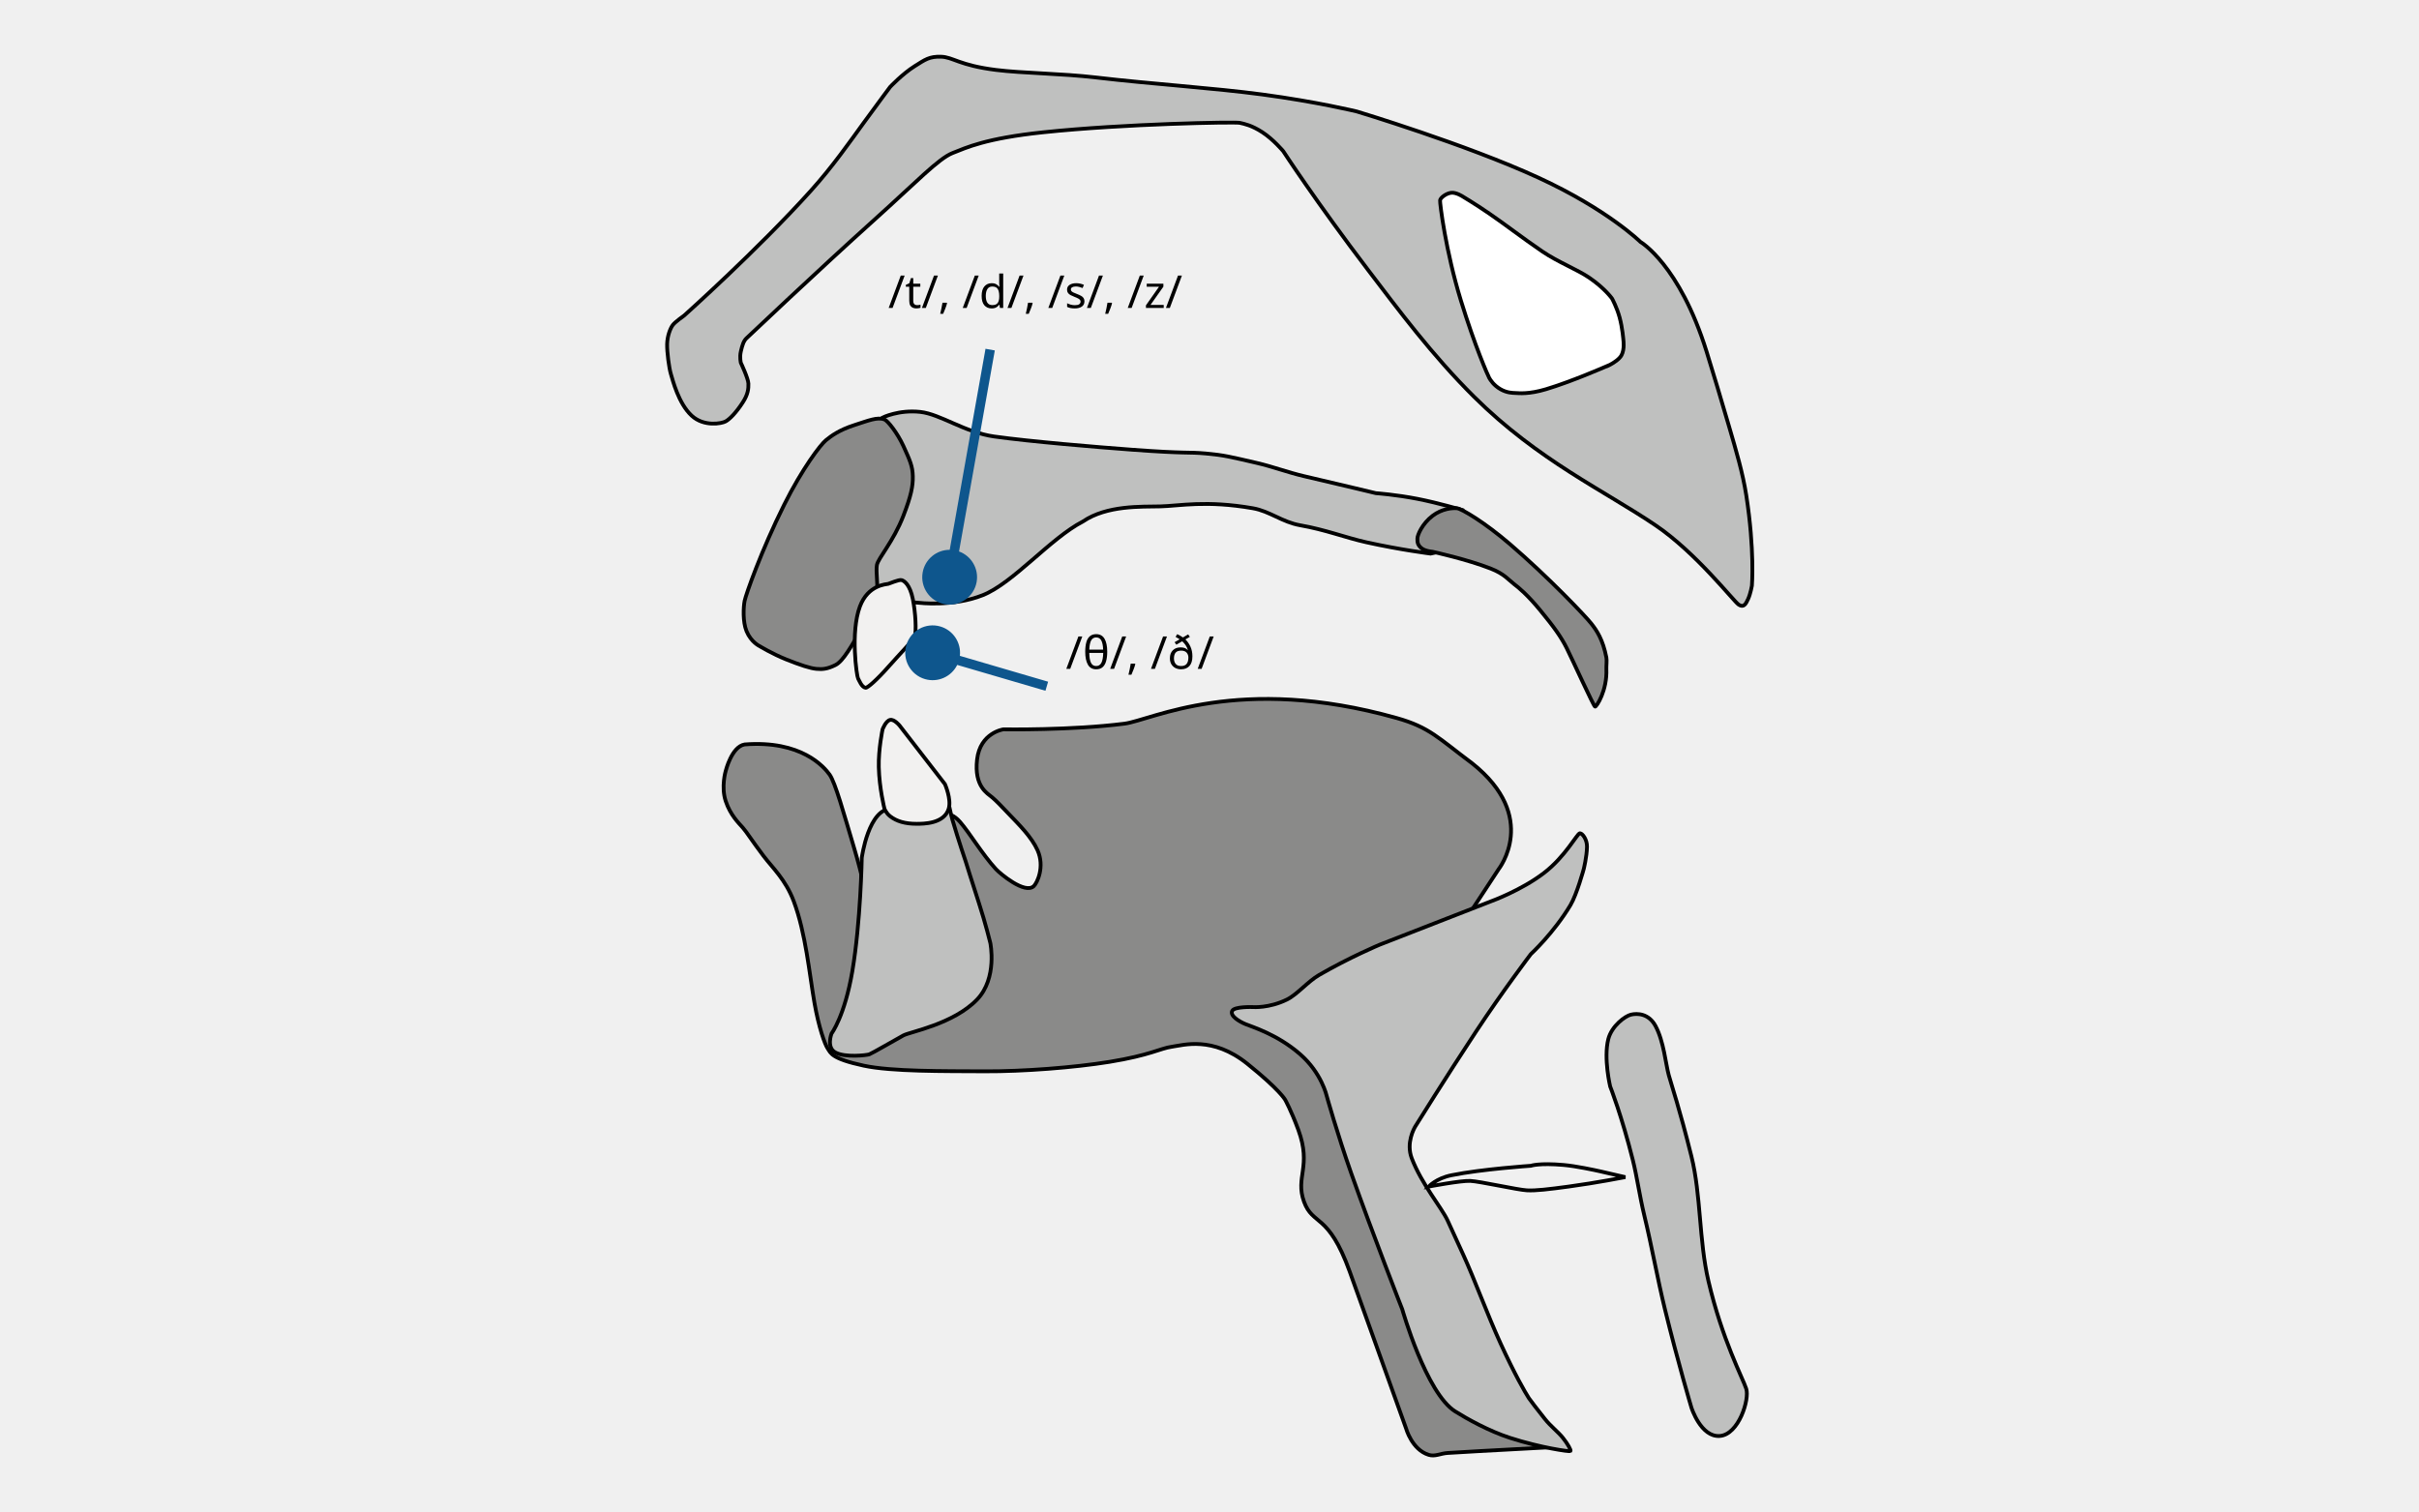
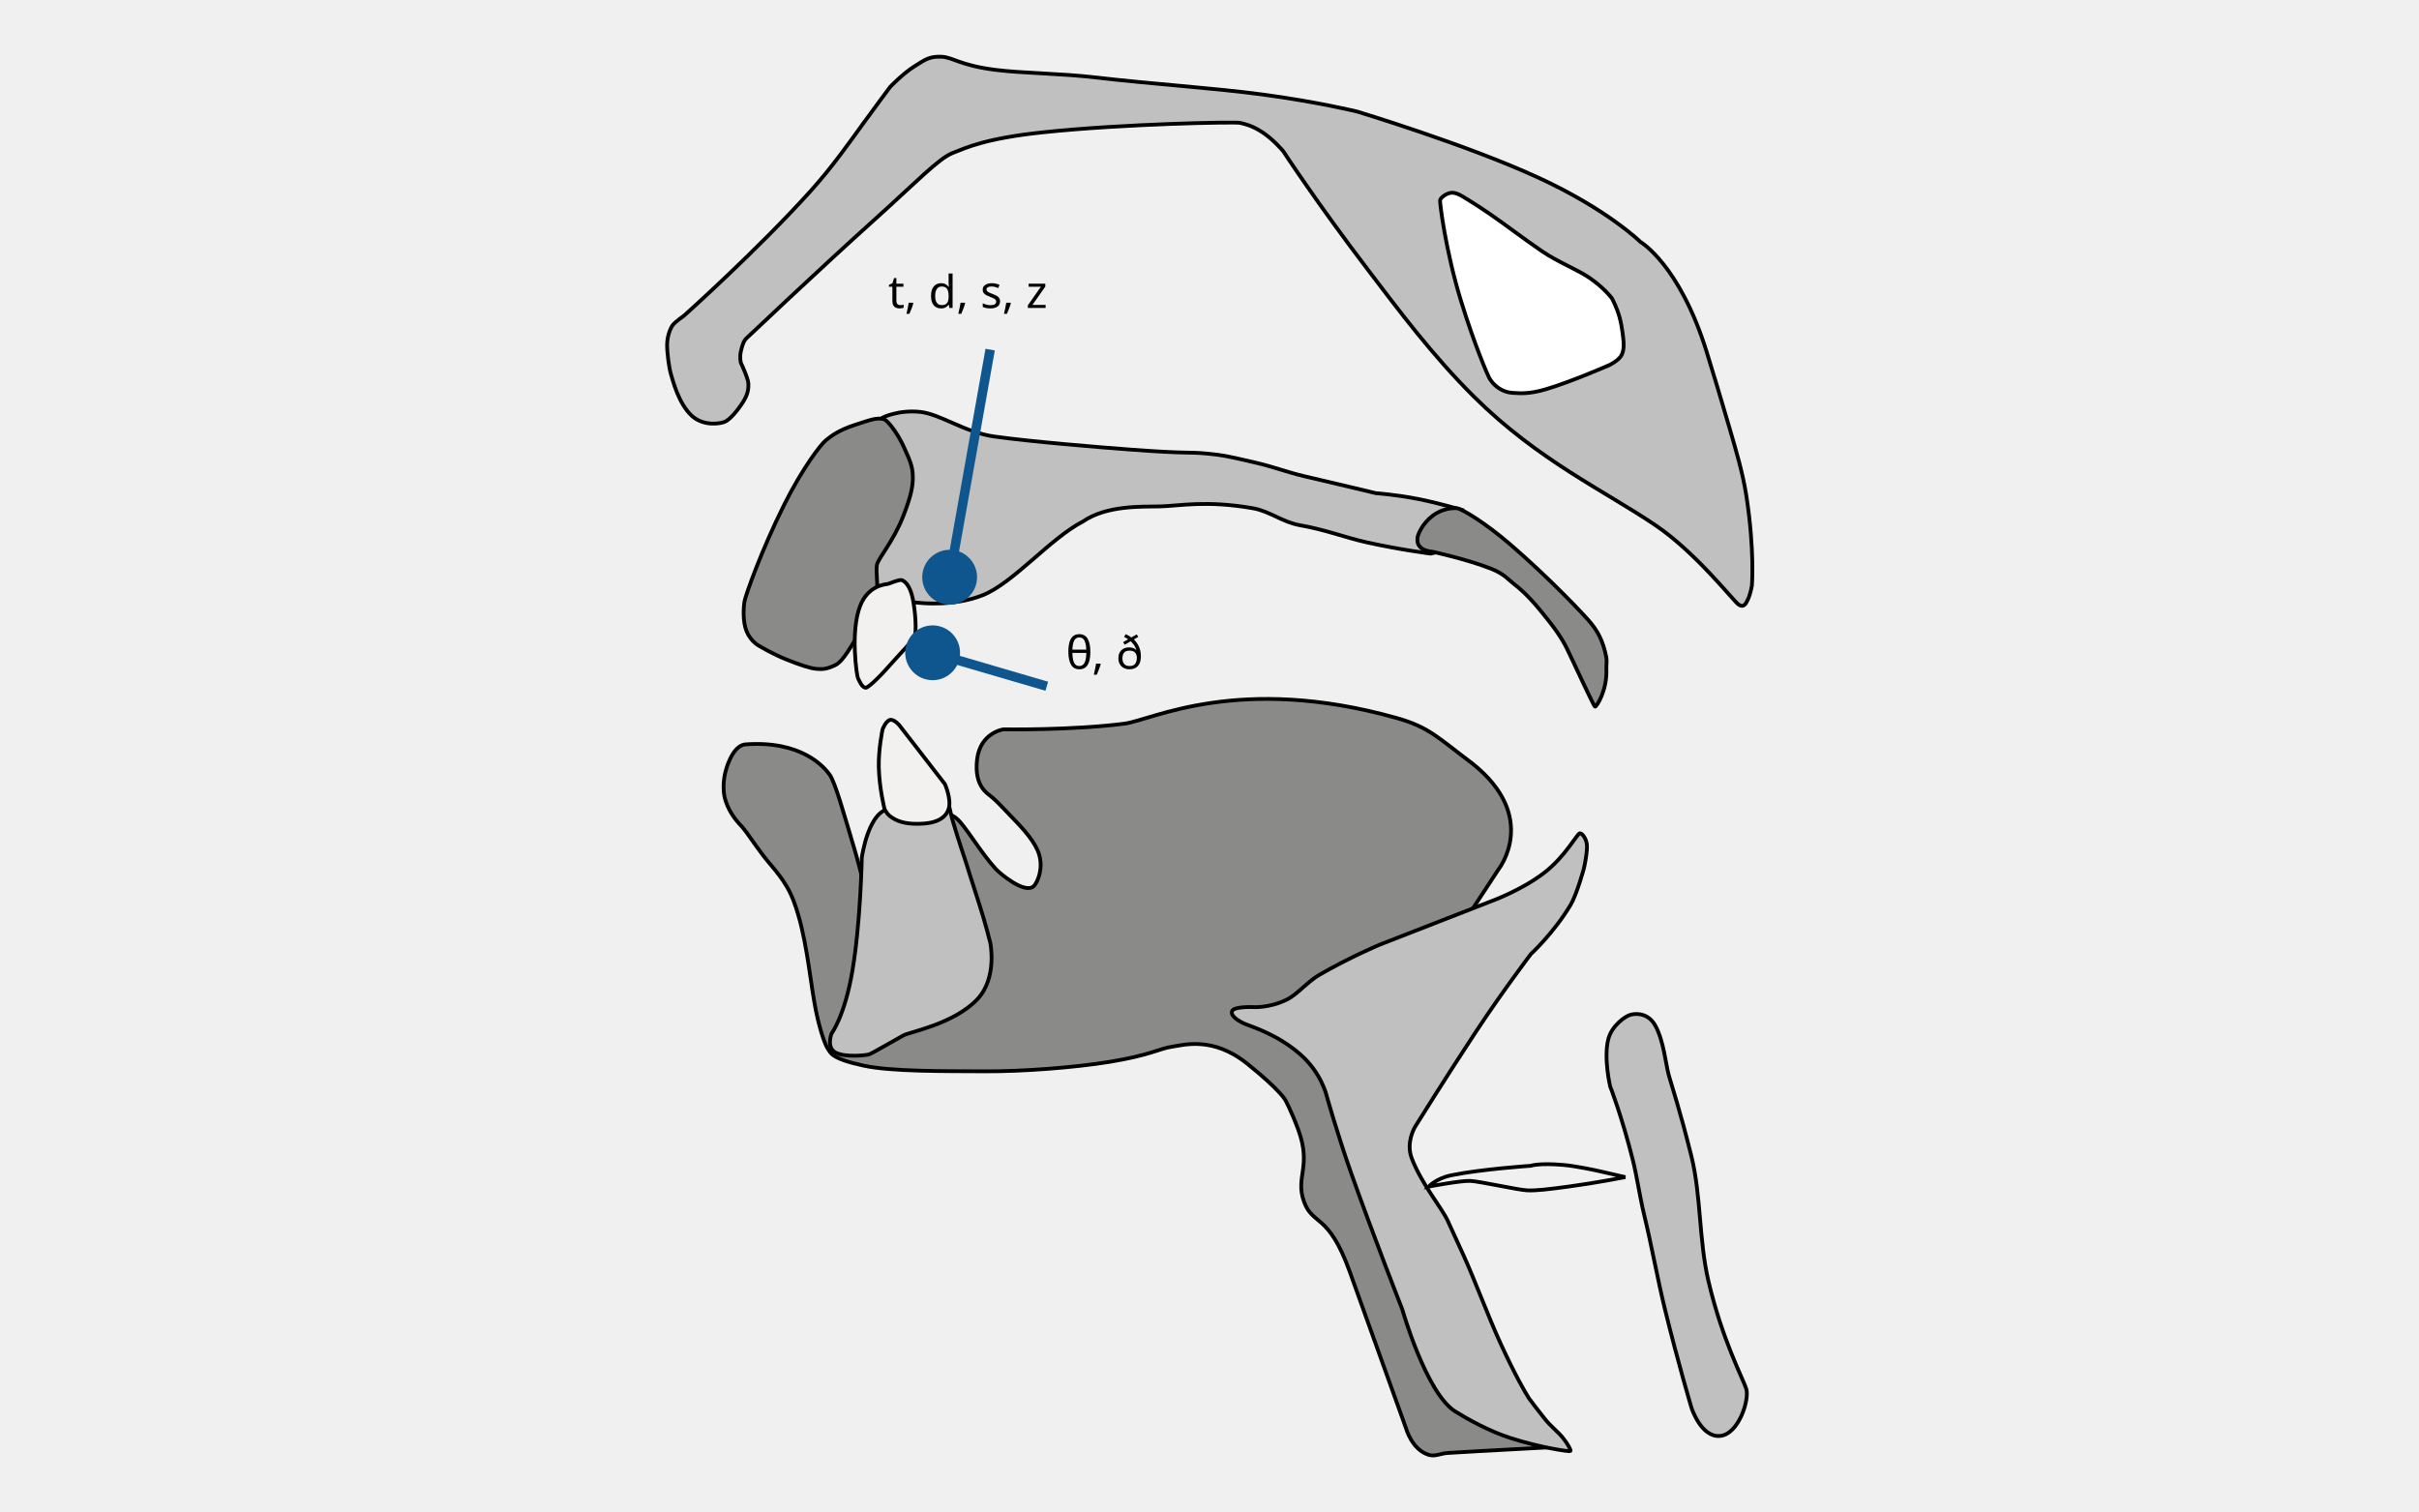
<svg xmlns="http://www.w3.org/2000/svg" width="1280px" height="800px" viewBox="0 0 1280 800" version="1.1">
  <g id="Page-1" stroke="none" stroke-width="1" fill="none" fill-rule="evenodd">
    <g id="speech-tract">
      <rect id="Rectangle" x="0" y="0" width="1280" height="800" />
      <g transform="translate(353, 30)">
        <path d="M41.009,364.017 C34.129,365.167 31.009,378.017 31.009,378.017 C31.009,378.017 28.469,386.407 31.009,394.017 C33.469,401.407 37.849,405.567 40.009,408.017 C42.169,410.467 44.699,414.657 51.009,423.017 C55.789,429.347 62.709,435.527 67.009,447.017 C73.399,464.097 75.229,485.167 78.009,501.017 C80.199,513.517 83.439,522.787 85.009,525.017 C86.579,527.247 86.699,530.287 104.009,534.017 C118.739,537.187 146.269,536.897 168.009,537.017 C188.349,537.127 215.519,535.017 234.009,532.017 C255.599,528.507 260.919,524.867 267.009,524.017 C273.099,523.167 288.589,518.227 307.009,533.017 C324.029,546.687 327.009,552.017 327.009,552.017 C327.009,552.017 330.209,557.677 334.009,568.017 C341.169,587.597 332.249,592.877 337.009,606.017 C341.679,618.897 349.859,611.697 361.159,642.917 C376.359,685.127 391.009,726.017 391.009,726.017 C391.009,726.017 394.069,737.267 403.009,740.017 C406.359,741.047 409.149,739.267 413.009,739.017 C421.189,738.487 430.009,738.017 430.009,738.017 L467.009,736.017 L433.009,702.017 L393.009,613.017 L373.009,526.017 L419.009,462.017 L440.009,430.017 C440.009,430.017 461.779,402.417 426.009,374.017 C408.129,360.687 403.509,354.937 386.009,350.017 C302.379,326.507 256.309,351.197 242.009,353.017 C213.689,356.617 178.009,356.017 178.009,356.017 C178.009,356.017 165.639,357.677 164.009,372.017 C162.379,386.357 169.559,389.917 172.009,392.017 C174.459,394.117 176.269,396.047 181.009,401.017 C186.119,406.377 192.849,412.947 196.009,420.017 C199.919,428.757 195.809,437.337 194.009,439.017 C189.279,443.427 176.069,432.267 174.009,430.017 C166.549,421.857 160.249,411.047 155.009,405.017 C151.729,401.237 149.009,401.017 149.009,401.017 L129.009,415.017 L129.009,449.017 L116.009,452.017 L106.009,447.017 C106.009,447.017 103.349,433.537 99.009,419.017 C93.489,400.527 88.979,384.167 86.009,380.017 C83.039,375.867 70.979,361.687 41.009,364.017 Z" id="Path" stroke="#000000" stroke-width="2" fill="#8A8A89" />
        <path d="M478.009,738.017 C477.579,738.407 462.199,736.247 446.009,731.017 C434.769,727.387 423.299,720.947 417.009,717.017 C401.649,707.417 389.009,663.017 389.009,663.017 C389.009,663.017 373.609,623.787 362.009,591.017 C354.559,569.957 349.009,550.017 349.009,550.017 C349.009,550.017 346.309,537.877 335.009,528.017 C322.849,517.407 309.489,513.477 306.009,512.017 C302.529,510.557 297.719,507.607 299.009,505.017 C300.209,502.617 310.009,503.017 310.009,503.017 C310.009,503.017 318.489,503.707 328.009,499.017 C333.359,496.377 339.049,489.467 345.009,486.017 C361.119,476.677 377.009,470.017 377.009,470.017 L436.009,447.017 C436.009,447.017 451.909,441.287 464.009,432.017 C475.379,423.307 481.629,410.977 483.009,411.017 C484.389,411.057 486.819,414.387 486.75,418.137 C486.659,423.467 485.009,430.017 485.009,430.017 C485.009,430.017 481.349,443.427 478.009,449.017 C469.209,463.767 457.009,475.017 457.009,475.017 C457.009,475.017 442.269,494.397 428.009,516.017 C411.449,541.127 396.819,564.757 396.009,566.017 C395.199,567.277 390.939,574.987 394.009,583.017 C399.299,596.837 409.789,609.037 413.009,616.017 C416.229,622.997 416.409,623.447 421.299,634.137 C427.299,647.247 434.069,665.837 441.009,681.017 C448.539,697.467 453.999,706.927 456.009,710.017 C456.799,711.227 460.369,715.817 464.409,720.937 C467.569,724.947 471.369,727.717 474.009,731.017 C476.569,734.217 478.439,737.627 478.009,738.017 Z" id="Path" stroke="#000000" stroke-width="2" fill="#BFC0BF" />
        <path d="M87.009,517.017 C87.009,517.017 93.949,507.897 98.009,484.017 C102.429,457.987 103.009,424.017 103.009,424.017 C103.009,424.017 106.549,397.557 119.009,398.017 C123.729,398.187 139.469,384.977 145.009,389.017 C149.159,392.047 149.229,397.937 151.009,404.017 C154.109,414.587 158.009,426.017 158.009,426.017 C158.009,426.017 161.509,437.277 165.009,448.017 C168.509,458.777 171.009,469.017 171.009,469.017 C171.009,469.017 174.929,487.627 164.009,499.017 C151.529,512.027 128.599,516.067 125.009,518.017 C121.419,519.967 108.439,527.507 107.009,528.017 C105.579,528.527 94.149,529.847 89.009,527.017 C84.149,524.347 87.009,517.017 87.009,517.017 Z" id="Path" stroke="#000000" stroke-width="2" fill="#BFC0BF" />
        <path d="M114.009,356.017 C114.009,356.017 111.779,366.457 112.009,376.017 C112.279,387.307 115.009,398.017 115.009,398.017 C115.009,398.017 115.839,400.337 118.009,402.017 C121.439,404.687 125.909,406.017 132.009,406.017 C135.739,406.017 146.609,406.017 149.009,398.017 C150.519,392.997 147.009,385.017 147.009,385.017 L123.009,354.017 C123.009,354.017 120.179,350.537 118.009,351.017 C115.679,351.537 114.009,356.017 114.009,356.017 Z" id="Path" stroke="#000000" stroke-width="2" fill="#F2F1F0" />
        <path d="M542.009,715.017 C542.009,715.017 534.939,691.277 528.009,663.017 C524.039,646.837 521.199,630.377 517.009,613.017 C514.579,602.957 513.219,592.877 511.009,584.017 C505.159,560.607 499.009,545.017 499.009,545.017 C499.009,545.017 495.459,530.167 498.009,520.017 C499.779,512.987 506.959,507.727 510.009,507.017 C513.419,506.227 519.419,506.377 523.009,513.017 C527.369,521.087 528.429,533.287 530.009,539.017 C531.589,544.747 535.669,556.497 542.009,582.017 C547.119,602.557 545.949,626.387 551.009,648.017 C558.289,679.097 569.179,699.397 571.009,705.017 C572.839,710.637 567.029,729.287 557.009,730.017 C546.989,730.747 542.009,715.017 542.009,715.017 Z" id="Path" stroke="#000000" stroke-width="2" fill="#BFC0BF" />
        <path d="M114.009,191.017 L108.009,287.017 L133.009,289.017 C133.009,289.017 151.189,291.317 167.009,285.017 C183.169,278.577 202.859,254.867 220.009,246.017 C232.739,237.327 251.029,238.247 261.009,238.017 C270.989,237.787 285.189,234.677 310.009,239.017 C318.929,240.577 325.459,246.347 335.009,248.017 C348.559,250.387 358.769,254.517 370.009,257.017 C388.129,261.037 404.009,263.017 404.009,263.017 C404.009,263.017 418.599,260.447 421.009,253.017 C423.419,245.587 421.009,240.017 421.009,240.017 C421.009,240.017 408.499,236.267 397.009,234.017 C385.499,231.767 375.009,231.017 375.009,231.017 C375.009,231.017 359.119,227.177 337.009,222.017 C328.399,220.007 320.499,216.977 312.009,215.017 C297.929,211.767 294.819,210.907 285.009,210.017 C275.199,209.127 275.499,210.207 246.009,208.017 C227.249,206.627 192.069,203.697 173.009,201.017 C157.489,198.837 144.679,189.207 134.009,188.017 C122.519,186.737 114.009,191.017 114.009,191.017 Z" id="Path" stroke="#000000" stroke-width="2" fill="#BFC0BF" />
        <path d="M491.009,344.017 C490.289,343.837 478.959,318.917 476.009,313.017 C473.059,307.117 469.269,301.827 462.009,293.017 C455.289,284.847 450.679,281.047 448.009,279.017 C445.339,276.987 443.039,273.797 436.009,271.017 C423.309,265.997 405.009,262.017 405.009,262.017 C405.009,262.017 400.979,261.737 399.009,260.017 C396.979,258.237 397.009,256.837 397.009,255.017 C397.009,253.197 399.529,247.197 405.009,243.017 C409.999,239.207 415.579,238.757 418.009,239.017 C420.439,239.277 432.459,246.377 446.009,258.017 C466.489,275.607 486.029,296.217 489.009,300.017 C491.989,303.817 495.149,308.487 497.009,318.017 C497.309,319.567 496.939,322.537 497.009,324.017 C497.519,335.377 491.729,344.197 491.009,344.017 Z" id="Path" stroke="#000000" stroke-width="2" fill="#8A8A89" />
        <path d="M84.009,203.017 C81.139,205.367 71.509,218.017 62.009,237.017 C49.839,261.347 41.649,284.807 41.009,288.017 C40.369,291.227 39.969,299.027 42.009,304.017 C44.439,309.947 49.009,312.017 49.009,312.017 C49.009,312.017 55.619,316.057 63.009,319.017 C70.609,322.057 75.749,323.717 79.009,324.017 C82.269,324.317 84.769,324.087 89.009,322.017 C93.249,319.947 97.539,311.887 104.009,301.017 C110.029,290.907 110.379,284.547 111.009,282.017 C111.639,279.487 110.379,272.587 111.009,269.017 C111.639,265.447 119.729,256.647 125.009,243.017 C129.059,232.577 130.139,227.267 130.009,222.017 C129.879,216.767 128.569,213.827 125.009,206.017 C121.899,199.207 116.749,192.687 115.009,192.017 C111.269,190.577 106.619,192.567 99.009,195.017 C91.119,197.557 86.879,200.667 84.009,203.017 Z" id="Path" stroke="#000000" stroke-width="2" fill="#8A8A89" />
        <path d="M101.009,329.017 C100.369,327.897 96.899,304.747 102.009,291.017 C106.329,279.427 116.109,279.277 117.009,279.017 C117.909,278.757 122.599,276.717 124.009,277.017 C125.419,277.317 128.479,279.387 130.009,287.017 C131.479,294.377 131.969,303.897 131.009,307.017 C130.529,308.567 122.849,316.407 117.009,323.017 C111.079,329.727 106.049,334.177 105.009,334.017 C102.929,333.697 101.649,330.137 101.009,329.017 Z" id="Path" stroke="#000000" stroke-width="2" fill="#F2F1F0" />
        <path d="M9.009,137.017 C9.009,137.017 47.759,102.377 76.009,71.017 C87.699,58.047 96.939,44.717 104.009,35.017 C112.779,22.997 118.009,16.017 118.009,16.017 C118.009,16.017 124.569,9.047 131.009,5.017 C136.489,1.587 138.689,-0.193 145.009,0.017 C151.329,0.227 154.579,4.577 174.009,7.017 C187.999,8.777 208.379,8.837 227.009,11.017 C256.999,14.527 289.149,16.557 315.009,20.017 C343.999,23.897 365.009,29.017 365.009,29.017 C365.009,29.017 422.649,46.377 461.009,64.017 C497.609,80.857 515.009,98.017 515.009,98.017 C515.009,98.017 535.629,109.907 550.009,156.017 C553.579,167.467 557.889,181.947 562.009,196.017 C565.639,208.437 569.189,220.377 571.009,232.017 C575.559,261.177 574.009,280.017 574.009,280.017 C574.009,280.017 573.259,284.277 572.009,287.017 C570.759,289.777 569.659,291.757 567.009,290.017 C564.359,288.277 544.589,262.637 523.009,248.017 C496.049,229.747 460.999,213.727 427.009,180.017 C404.939,158.127 386.789,133.737 371.009,113.017 C343.659,77.117 326.009,50.017 326.009,50.017 C326.009,50.017 320.819,43.807 315.009,40.017 C309.329,36.307 305.499,35.587 303.009,35.017 C300.519,34.447 242.179,35.477 199.009,40.017 C168.379,43.237 158.359,48.137 151.009,51.017 C143.659,53.897 131.689,66.527 110.009,86.017 C78.919,113.967 43.499,147.647 42.009,149.017 C40.519,150.387 39.789,152.637 39.009,156.017 C38.289,159.127 39.009,162.017 39.009,162.017 C39.009,162.017 42.949,170.347 43.009,173.017 C43.069,175.687 42.879,178.607 40.009,183.017 C36.449,188.487 33.149,191.807 31.009,193.017 C28.869,194.227 19.439,195.957 13.009,190.017 C5.949,183.497 2.979,171.147 2.009,168.017 C1.039,164.887 -0.111,156.327 0.009,152.017 C0.129,147.707 1.699,143.747 3.009,142.017 C4.319,140.287 9.009,137.017 9.009,137.017 Z" id="Path" stroke="#000000" stroke-width="2" fill="#BFC0BF" />
        <path d="M409.009,76.017 C408.829,77.417 411.969,102.827 420.009,129.017 C427.449,153.257 434.389,168.947 435.009,170.017 C435.629,171.087 437.349,173.927 441.009,176.017 C444.339,177.917 447.179,177.947 449.009,178.017 C450.839,178.087 456.029,178.707 465.009,176.017 C478.159,172.067 495.209,164.687 498.459,163.257 C493.419,165.467 502.779,162.147 505.009,158.017 C506.739,154.807 506.009,150.017 506.009,150.017 C506.009,150.017 505.539,143.617 504.009,138.017 C502.539,132.617 500.009,128.017 500.009,128.017 C500.009,128.017 496.189,122.607 488.009,117.017 C481.549,112.607 471.269,108.667 463.009,103.017 C452.429,95.787 443.099,88.547 435.009,83.017 C427.289,77.737 421.009,74.017 421.009,74.017 C421.009,74.017 417.639,71.787 415.009,72.017 C412.379,72.247 409.189,74.617 409.009,76.017 Z" id="Path" stroke="#000000" stroke-width="2" fill="#FFFFFF" />
        <path d="M457.009,587.017 C457.009,587.017 431.009,588.757 415.009,592.017 C406.899,593.667 403.009,598.017 403.009,598.017 C403.009,598.017 419.959,594.787 425.009,595.017 C430.059,595.247 450.189,599.787 455.009,600.017 C459.829,600.247 466.219,599.467 477.009,598.017 C491.629,596.047 507.009,593.017 507.009,593.017 C507.009,593.017 501.809,591.807 494.009,590.017 C490.679,589.257 480.789,587.147 474.409,586.587 C461.319,585.437 457.009,587.017 457.009,587.017 Z" id="Path" stroke="#000000" stroke-width="2" />
        <path id="Line-6" d="M168.477,154.601 L173.399,155.477 L172.961,157.938 L154.464,261.874 C160.968,264.235 165.029,270.996 163.776,278.041 C162.373,285.925 154.844,291.179 146.959,289.776 C139.075,288.373 133.821,280.844 135.224,272.959 C136.478,265.915 142.623,260.97 149.541,260.998 L168.039,157.062 L168.477,154.601 Z" fill="#0E568D" fill-rule="nonzero" />
        <path id="Line-6-Copy" d="M126.585,311.422 C128.838,303.737 136.894,299.333 144.578,301.585 C151.445,303.598 155.692,310.244 154.912,317.118 L199.203,330.101 L201.602,330.804 L200.196,335.602 L197.797,334.899 L153.506,321.917 C150.452,328.125 143.289,331.427 136.422,329.415 C128.737,327.162 124.333,319.106 126.585,311.422 Z" fill="#0E568D" fill-rule="nonzero" />
-         <text id="/t/,-/d/,-/s/,-/z/" font-family="STKaiti" font-size="24" font-weight="normal" fill="#000000">
-           <tspan x="117" y="133">/t/, /d/, /s/, /z/</tspan>
+         <text id="/t/,-/d/,-/s/,-/z/" font-family="SauceCodeProNF, SauceCodePro Nerd Font" font-size="24" font-weight="normal" fill="#000000">
+           <tspan x="117" y="133">t, d, s, z</tspan>
        </text>
-         <text id="/θ/,-/ð/" font-family="STKaiti" font-size="24" font-weight="normal" fill="#000000">
-           <tspan x="211" y="324">/θ/, /ð</tspan>
-           <tspan x="280.528" y="324" font-family="LucidaGrande, Lucida Grande">/</tspan>
+         <text id="θ,-ð" font-family="SauceCodeProNF, SauceCodePro Nerd Font" font-size="24" font-weight="normal" fill="#000000">
+           <tspan x="211" y="324">θ, ð</tspan>
        </text>
      </g>
    </g>
  </g>
</svg>
